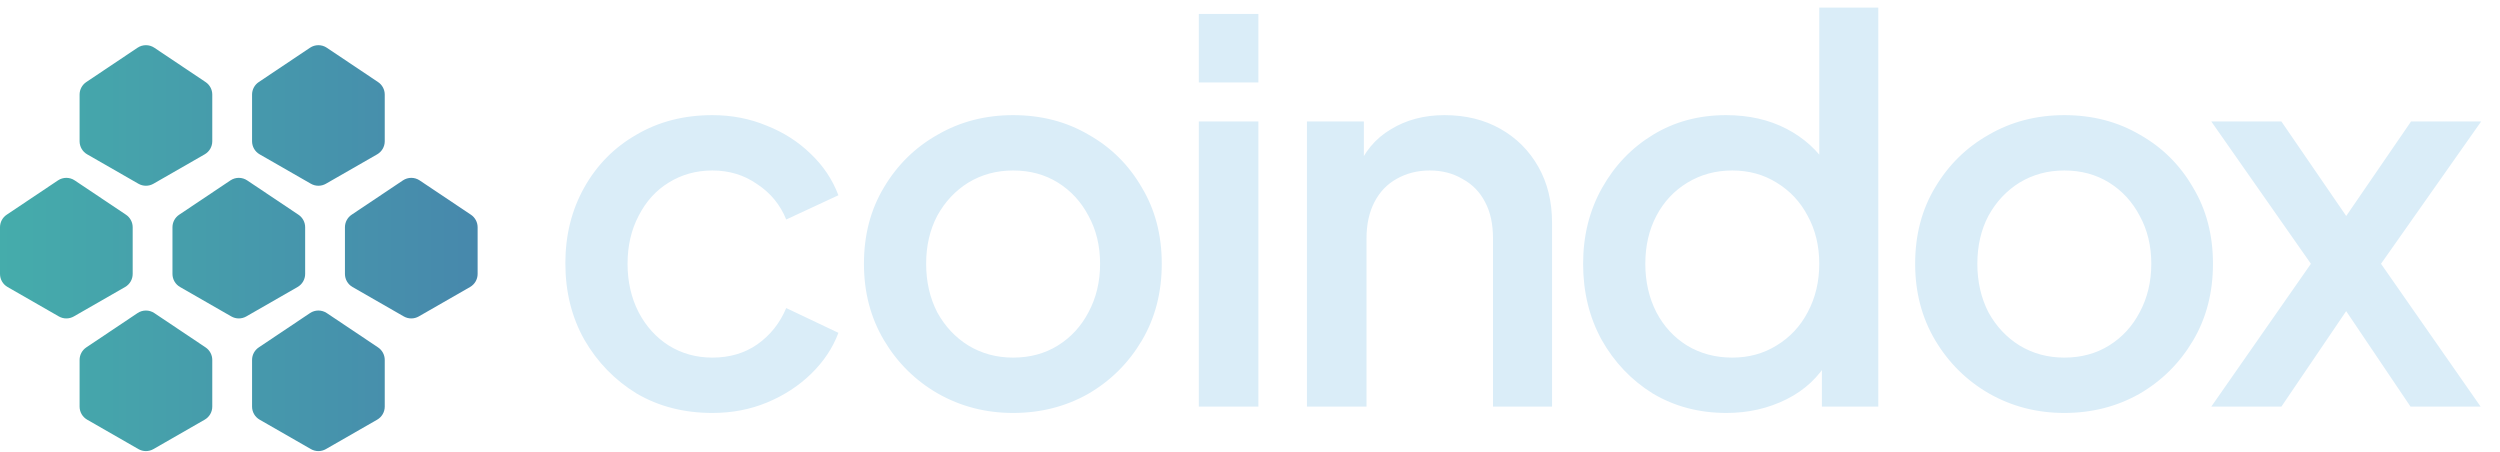
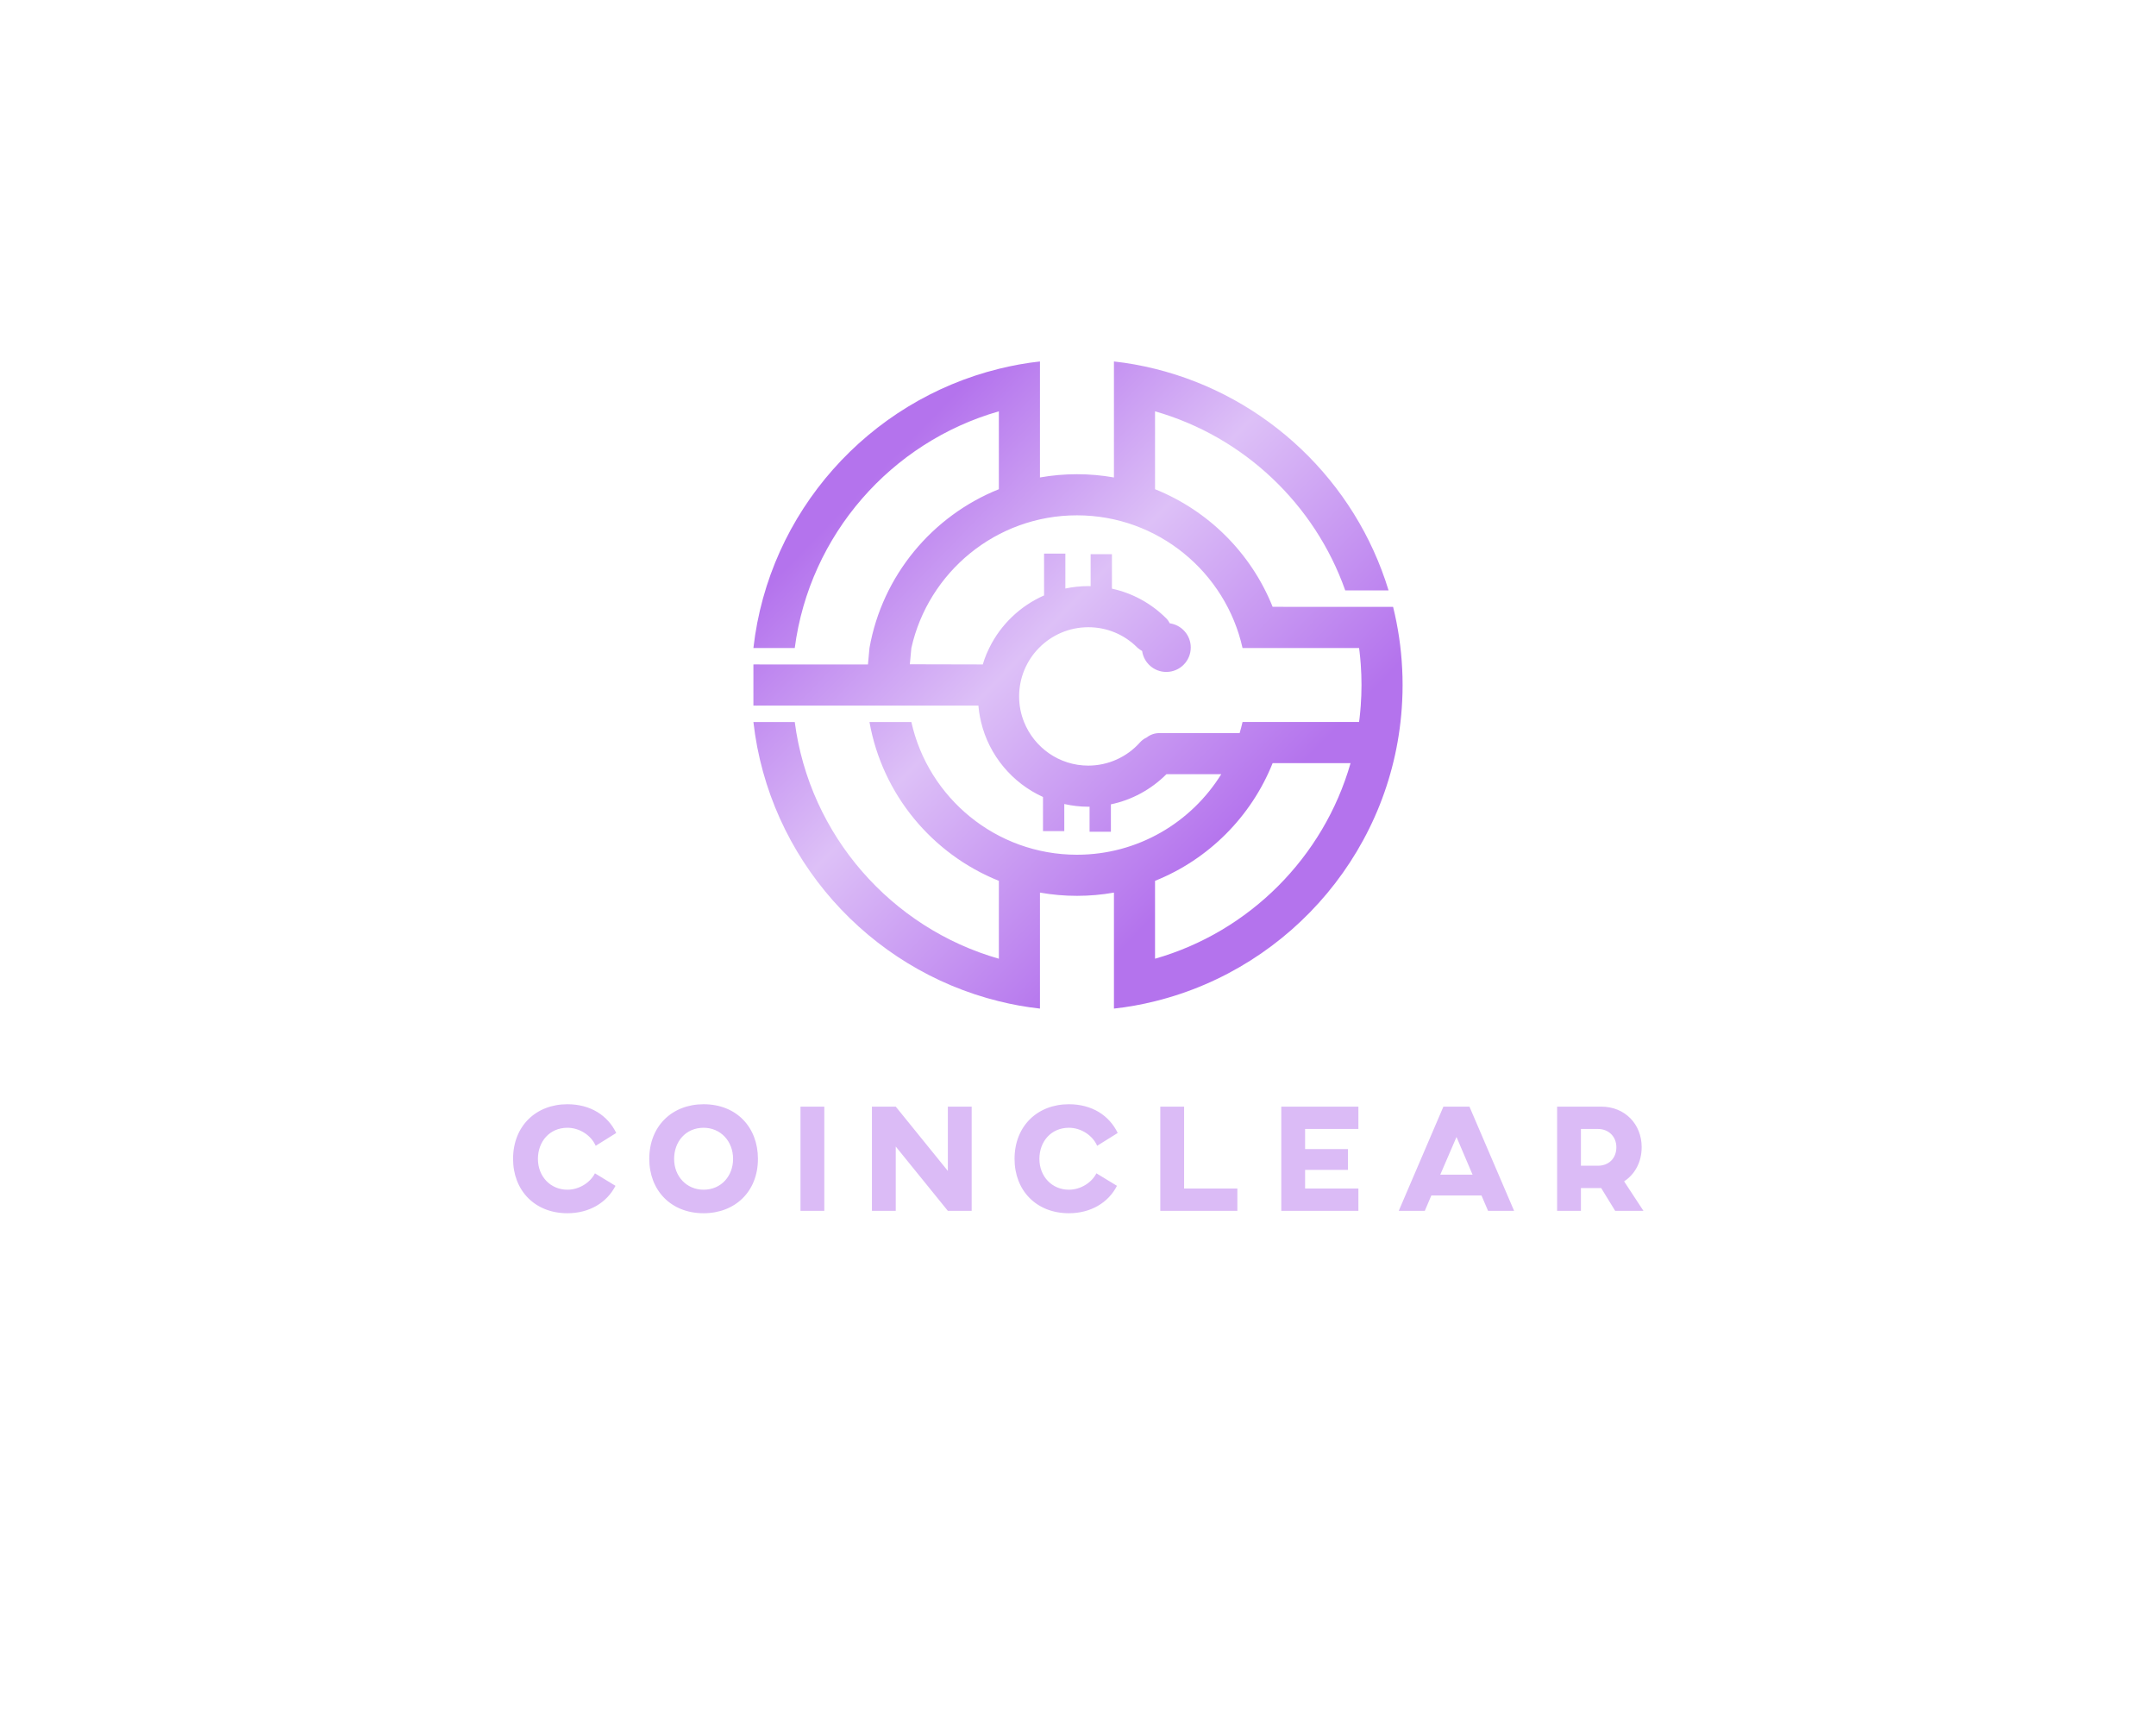
- <svg xmlns="http://www.w3.org/2000/svg" width="166" height="30" viewBox="0 0 166 30" fill="none">
-   <path d="M47.305 27.42C45.415 27.42 43.735 26.988 42.265 26.125C40.818 25.238 39.663 24.048 38.8 22.555C37.96 21.062 37.54 19.37 37.54 17.48C37.54 15.613 37.96 13.933 38.8 12.44C39.64 10.947 40.795 9.78 42.265 8.94C43.735 8.077 45.415 7.645 47.305 7.645C48.588 7.645 49.79 7.878 50.91 8.345C52.03 8.788 52.998 9.407 53.815 10.2C54.655 10.993 55.273 11.915 55.67 12.965L52.205 14.575C51.808 13.595 51.167 12.813 50.28 12.23C49.417 11.623 48.425 11.32 47.305 11.32C46.232 11.32 45.263 11.588 44.4 12.125C43.56 12.638 42.895 13.373 42.405 14.33C41.915 15.263 41.67 16.325 41.67 17.515C41.67 18.705 41.915 19.778 42.405 20.735C42.895 21.668 43.56 22.403 44.4 22.94C45.263 23.477 46.232 23.745 47.305 23.745C48.448 23.745 49.44 23.453 50.28 22.87C51.143 22.263 51.785 21.458 52.205 20.455L55.67 22.1C55.297 23.103 54.69 24.013 53.85 24.83C53.033 25.623 52.065 26.253 50.945 26.72C49.825 27.187 48.612 27.42 47.305 27.42ZM67.271 27.42C65.451 27.42 63.782 26.988 62.266 26.125C60.772 25.262 59.582 24.083 58.696 22.59C57.809 21.097 57.366 19.405 57.366 17.515C57.366 15.602 57.809 13.91 58.696 12.44C59.582 10.947 60.772 9.78 62.266 8.94C63.759 8.077 65.427 7.645 67.271 7.645C69.137 7.645 70.806 8.077 72.276 8.94C73.769 9.78 74.947 10.947 75.811 12.44C76.697 13.91 77.141 15.602 77.141 17.515C77.141 19.428 76.697 21.132 75.811 22.625C74.924 24.118 73.734 25.297 72.241 26.16C70.747 27 69.091 27.42 67.271 27.42ZM67.271 23.745C68.391 23.745 69.382 23.477 70.246 22.94C71.109 22.403 71.786 21.668 72.276 20.735C72.789 19.778 73.046 18.705 73.046 17.515C73.046 16.325 72.789 15.263 72.276 14.33C71.786 13.397 71.109 12.662 70.246 12.125C69.382 11.588 68.391 11.32 67.271 11.32C66.174 11.32 65.182 11.588 64.296 12.125C63.432 12.662 62.744 13.397 62.231 14.33C61.741 15.263 61.496 16.325 61.496 17.515C61.496 18.705 61.741 19.778 62.231 20.735C62.744 21.668 63.432 22.403 64.296 22.94C65.182 23.477 66.174 23.745 67.271 23.745ZM79.602 27V8.065H83.557V27H79.602ZM79.602 5.475V0.925H83.557V5.475H79.602ZM86.781 27V8.065H90.561V11.775L90.106 11.285C90.573 10.095 91.319 9.197 92.346 8.59C93.373 7.96 94.563 7.645 95.916 7.645C97.316 7.645 98.553 7.948 99.626 8.555C100.699 9.162 101.539 10.002 102.146 11.075C102.753 12.148 103.056 13.385 103.056 14.785V27H99.136V15.835C99.136 14.878 98.961 14.073 98.611 13.42C98.261 12.743 97.759 12.23 97.106 11.88C96.476 11.507 95.753 11.32 94.936 11.32C94.119 11.32 93.384 11.507 92.731 11.88C92.101 12.23 91.611 12.743 91.261 13.42C90.911 14.097 90.736 14.902 90.736 15.835V27H86.781ZM114.639 27.42C112.819 27.42 111.185 26.988 109.739 26.125C108.315 25.238 107.184 24.048 106.344 22.555C105.527 21.062 105.119 19.382 105.119 17.515C105.119 15.648 105.539 13.968 106.379 12.475C107.219 10.982 108.35 9.803 109.774 8.94C111.197 8.077 112.807 7.645 114.604 7.645C116.12 7.645 117.462 7.948 118.629 8.555C119.795 9.162 120.717 10.002 121.394 11.075L120.799 11.985V0.505H124.719V27H120.974V23.15L121.429 23.885C120.775 25.028 119.842 25.903 118.629 26.51C117.415 27.117 116.085 27.42 114.639 27.42ZM115.024 23.745C116.12 23.745 117.1 23.477 117.964 22.94C118.85 22.403 119.539 21.668 120.029 20.735C120.542 19.778 120.799 18.705 120.799 17.515C120.799 16.325 120.542 15.263 120.029 14.33C119.539 13.397 118.85 12.662 117.964 12.125C117.1 11.588 116.12 11.32 115.024 11.32C113.927 11.32 112.935 11.588 112.049 12.125C111.162 12.662 110.474 13.397 109.984 14.33C109.494 15.263 109.249 16.325 109.249 17.515C109.249 18.705 109.494 19.778 109.984 20.735C110.474 21.668 111.15 22.403 112.014 22.94C112.9 23.477 113.904 23.745 115.024 23.745ZM137.071 27.42C135.251 27.42 133.583 26.988 132.066 26.125C130.573 25.262 129.383 24.083 128.496 22.59C127.609 21.097 127.166 19.405 127.166 17.515C127.166 15.602 127.609 13.91 128.496 12.44C129.383 10.947 130.573 9.78 132.066 8.94C133.559 8.077 135.228 7.645 137.071 7.645C138.938 7.645 140.606 8.077 142.076 8.94C143.569 9.78 144.748 10.947 145.611 12.44C146.498 13.91 146.941 15.602 146.941 17.515C146.941 19.428 146.498 21.132 145.611 22.625C144.724 24.118 143.534 25.297 142.041 26.16C140.548 27 138.891 27.42 137.071 27.42ZM137.071 23.745C138.191 23.745 139.183 23.477 140.046 22.94C140.909 22.403 141.586 21.668 142.076 20.735C142.589 19.778 142.846 18.705 142.846 17.515C142.846 16.325 142.589 15.263 142.076 14.33C141.586 13.397 140.909 12.662 140.046 12.125C139.183 11.588 138.191 11.32 137.071 11.32C135.974 11.32 134.983 11.588 134.096 12.125C133.233 12.662 132.544 13.397 132.031 14.33C131.541 15.263 131.296 16.325 131.296 17.515C131.296 18.705 131.541 19.778 132.031 20.735C132.544 21.668 133.233 22.403 134.096 22.94C134.983 23.477 135.974 23.745 137.071 23.745ZM146.829 27L153.444 17.515L146.829 8.065H151.484L156.909 15.975H154.669L160.094 8.065H164.749L158.099 17.515L164.714 27H160.059L154.704 19.055H156.874L151.484 27H146.829Z" fill="#DAEDF8" />
-   <path fill-rule="evenodd" clip-rule="evenodd" d="M5.729 5.449L9.134 3.169C9.47 2.944 9.91 2.944 10.246 3.169L13.651 5.449C13.928 5.634 14.095 5.946 14.095 6.28V9.38C14.095 9.738 13.903 10.069 13.592 10.247L10.188 12.201C9.879 12.378 9.5 12.378 9.192 12.201L5.787 10.247C5.477 10.069 5.285 9.738 5.285 9.38V6.28C5.285 5.946 5.452 5.634 5.729 5.449ZM20.586 3.169L17.181 5.449C16.904 5.634 16.737 5.946 16.737 6.28V9.38C16.737 9.738 16.929 10.069 17.239 10.247L20.644 12.201C20.953 12.378 21.331 12.378 21.64 12.201L25.045 10.247C25.355 10.069 25.547 9.738 25.547 9.38V6.28C25.547 5.946 25.38 5.634 25.103 5.449L21.698 3.169C21.362 2.944 20.922 2.944 20.586 3.169ZM15.3 11.979L11.896 14.258C11.618 14.444 11.452 14.756 11.452 15.089V18.19C11.452 18.548 11.644 18.879 11.954 19.057L15.359 21.011C15.667 21.188 16.046 21.188 16.355 21.011L19.759 19.057C20.07 18.879 20.262 18.548 20.262 18.19V15.089C20.262 14.756 20.095 14.444 19.818 14.258L16.413 11.979C16.077 11.753 15.637 11.753 15.3 11.979ZM3.848 11.979L0.444 14.258C0.166 14.444 0 14.756 0 15.089V18.19C0 18.548 0.192 18.879 0.502 19.057L3.907 21.011C4.215 21.188 4.594 21.188 4.903 21.011L8.307 19.057C8.618 18.879 8.81 18.548 8.81 18.19V15.089C8.81 14.756 8.643 14.444 8.366 14.258L4.961 11.979C4.624 11.753 4.185 11.753 3.848 11.979ZM5.729 23.068L9.134 20.788C9.47 20.563 9.91 20.563 10.246 20.788L13.651 23.068C13.928 23.254 14.095 23.565 14.095 23.899V26.999C14.095 27.357 13.903 27.688 13.592 27.866L10.188 29.82C9.879 29.997 9.5 29.997 9.192 29.82L5.787 27.866C5.477 27.688 5.285 27.357 5.285 26.999V23.899C5.285 23.565 5.452 23.254 5.729 23.068ZM20.586 20.788L17.181 23.068C16.904 23.254 16.737 23.565 16.737 23.899V26.999C16.737 27.357 16.929 27.688 17.239 27.866L20.644 29.82C20.953 29.997 21.331 29.997 21.64 29.82L25.045 27.866C25.355 27.688 25.547 27.357 25.547 26.999V23.899C25.547 23.565 25.38 23.254 25.103 23.068L21.698 20.788C21.362 20.563 20.922 20.563 20.586 20.788ZM23.348 14.258L26.753 11.979C27.089 11.753 27.529 11.753 27.865 11.979L31.27 14.258C31.547 14.444 31.714 14.756 31.714 15.089V18.19C31.714 18.548 31.522 18.879 31.212 19.057L27.807 21.011C27.498 21.188 27.119 21.188 26.811 21.011L23.407 19.057C23.096 18.879 22.904 18.548 22.904 18.19V15.089C22.904 14.756 23.071 14.444 23.348 14.258Z" fill="url(#paint0_linear_1202_392)" />
+ <svg xmlns="http://www.w3.org/2000/svg" version="1.1" width="1280" height="1024" viewBox="0 0 1280 1024" xml:space="preserve">
  <defs>
-     <linearGradient id="paint0_linear_1202_392" x1="0" y1="16.477" x2="31.714" y2="16.477" gradientUnits="userSpaceOnUse">
-       <stop stop-color="#45ACAB" />
-       <stop offset="1" stop-color="#4788AC" />
-     </linearGradient>
-   </defs>
+ </defs>
+   <g transform="matrix(1 0 0 1 640 512)" id="background-logo">
+     <rect style="stroke: none; stroke-width: 0; stroke-dasharray: none; stroke-linecap: butt; stroke-dashoffset: 0; stroke-linejoin: miter; stroke-miterlimit: 4; fill: rgb(255,255,255); fill-opacity: 0; fill-rule: nonzero; opacity: 1;" paint-order="stroke" x="-640" y="-512" rx="0" ry="0" width="1280" height="1024" />
+   </g>
+   <g transform="matrix(1.921154 0 0 1.921154 640 406.6491)" id="logo-logo">
+     <g style="" paint-order="stroke">
+       <g transform="matrix(1.034759 0 0 1.034759 0 0)">
+         <linearGradient id="SVGID_47_194782" gradientUnits="userSpaceOnUse" gradientTransform="matrix(1 0 0 1 0 0)" x1="99.46" y1="69.531" x2="208.269" y2="175.125">
+           <stop offset="0%" style="stop-color:rgb(180,115,237);stop-opacity: 1" />
+           <stop offset="45.45%" style="stop-color:rgb(221,192,247);stop-opacity: 1" />
+           <stop offset="100%" style="stop-color:rgb(180,115,237);stop-opacity: 1" />
+         </linearGradient>
+         <path style="stroke: none; stroke-width: 1; stroke-dasharray: none; stroke-linecap: butt; stroke-dashoffset: 0; stroke-linejoin: miter; stroke-miterlimit: 4; fill: url(#SVGID_47_194782); fill-rule: nonzero; opacity: 1;" paint-order="stroke" transform=" translate(-162.115, -130.025)" d="M 258.929 125.169 C 258.622 118.836 257.69 112.649 256.217 106.684 L 220.24 106.672 C 213.845 90.702 201.092 77.949 185.123 71.554 L 185.123 48.294 C 211.588 55.855 232.821 75.985 241.929 101.774 L 254.867 101.774 C 244.962 69.197 218.387 43.826 185.123 35.602 C 181.122 34.608 177.022 33.859 172.849 33.405 L 172.849 68.044 C 169.265 67.406 165.571 67.074 161.801 67.074 C 158.033 67.074 154.338 67.406 150.754 68.044 L 150.754 33.404 C 146.581 33.858 142.482 34.608 138.48 35.601 C 99.545 45.212 69.779 78.329 65.176 118.97 L 77.525 118.97 C 81.944 85.117 106.357 57.475 138.48 48.294 L 138.48 71.554 C 118.595 79.521 103.669 97.343 99.84 118.971 L 99.386 123.881 L 67.226 123.881 C 66.907 123.881 65.483 123.832 65.176 123.881 L 65.176 136.155 C 65.483 136.205 66.907 136.155 67.226 136.155 L 132.368 136.155 C 132.466 137.371 132.638 138.574 132.871 139.739 L 132.883 139.739 C 132.969 140.181 133.066 140.624 133.164 141.065 C 135.546 151.057 142.494 159.294 151.662 163.454 L 151.662 173.642 L 158.02 173.642 L 158.02 165.554 C 160.329 166.07 162.721 166.365 165.189 166.365 C 165.323 166.365 165.447 166.352 165.57 166.352 L 165.57 173.828 L 171.939 173.828 L 171.939 165.652 C 178.187 164.351 183.958 161.22 188.522 156.655 L 204.896 156.655 C 195.949 171.078 179.98 180.701 161.8 180.701 C 137.632 180.701 117.391 163.713 112.346 141.066 L 99.839 141.066 C 103.669 162.694 118.594 180.529 138.479 188.496 L 138.479 211.756 C 106.356 202.574 81.943 174.92 77.524 141.067 L 65.176 141.067 C 69.779 181.72 99.545 214.838 138.48 224.449 C 142.482 225.443 146.582 226.192 150.754 226.646 L 150.754 192.006 C 154.338 192.645 158.033 192.976 161.801 192.976 C 165.571 192.976 169.265 192.645 172.849 192.006 L 172.849 226.646 C 177.023 226.192 181.122 225.443 185.123 224.449 C 226.01 214.346 256.795 178.321 258.929 134.869 C 259.016 133.262 259.054 131.64 259.054 130.02 C 259.054 128.385 259.016 126.777 258.929 125.169 z M 185.123 211.754 L 185.123 188.494 C 201.092 182.099 213.846 169.333 220.24 153.352 L 243.513 153.352 C 235.461 181.485 213.256 203.714 185.123 211.754 z M 246.559 136.154 C 246.472 137.395 246.348 138.623 246.213 139.837 C 246.165 140.242 246.103 140.648 246.055 141.053 L 211.293 141.053 L 211.293 141.065 L 211.254 141.065 C 211.01 142.182 210.703 143.288 210.385 144.379 L 186.387 144.379 C 184.963 144.379 183.675 144.87 182.633 145.681 C 181.894 146.024 181.196 146.515 180.618 147.166 C 176.703 151.559 171.082 154.088 165.189 154.088 C 156.499 154.088 149.047 148.688 146.003 141.065 C 145.046 138.696 144.531 136.12 144.531 133.419 C 144.531 127.797 146.79 122.69 150.434 118.971 C 154.191 115.142 159.419 112.761 165.189 112.761 C 170.712 112.761 175.905 114.909 179.808 118.812 C 179.87 118.874 179.93 118.922 179.992 118.972 C 180.386 119.328 180.814 119.611 181.267 119.857 C 181.771 123.392 184.804 126.116 188.486 126.116 C 192.523 126.116 195.789 122.851 195.789 118.812 C 195.789 115.13 193.065 112.098 189.529 111.595 C 189.246 111.067 188.927 110.576 188.486 110.134 C 183.969 105.617 178.36 102.572 172.247 101.247 L 172.247 90.948 L 165.889 90.948 L 165.889 100.497 C 165.657 100.497 165.422 100.485 165.19 100.485 C 162.845 100.485 160.55 100.743 158.341 101.209 L 158.341 90.776 L 151.982 90.776 L 151.982 103.272 C 144.851 106.402 139.02 112 135.608 118.971 C 135.313 119.561 135.043 120.149 134.786 120.763 C 134.369 121.77 133.987 122.813 133.681 123.881 L 111.894 123.832 L 112.349 118.971 C 117.406 96.337 137.646 79.349 161.803 79.349 C 185.948 79.349 206.213 96.337 211.256 118.971 L 246.057 118.971 C 246.105 119.376 246.167 119.781 246.215 120.199 C 246.35 121.414 246.474 122.642 246.561 123.881 C 246.707 125.907 246.782 127.957 246.782 130.019 C 246.779 132.08 246.705 134.13 246.559 136.154 z" stroke-linecap="round" />
+       </g>
+     </g>
+   </g>
+   <g transform="matrix(1.921154 0 0 1.921154 640.1547 687.8521)" id="text-logo">
+     <g style="" paint-order="stroke">
+       <g transform="matrix(1 0 0 1 0 0)" id="text-logo-path-0">
+         <path style="stroke: none; stroke-width: 0; stroke-dasharray: none; stroke-linecap: butt; stroke-dashoffset: 0; stroke-linejoin: miter; stroke-miterlimit: 4; fill: rgb(219,187,246); fill-rule: nonzero; opacity: 1;" paint-order="stroke" transform=" translate(-176.64, 16.1)" d="M 18.77 0.74 C 25.44 0.74 30.91 -2.44 33.63 -7.73 L 27.28 -11.59 C 25.85 -8.79 22.49 -6.53 18.77 -6.53 C 13.52 -6.53 9.66 -10.63 9.66 -16.05 C 9.66 -21.39 13.25 -25.67 18.77 -25.67 C 22.59 -25.67 26.13 -23.28 27.51 -20.1 L 33.86 -24.06 C 31.23 -29.49 25.9 -32.94 18.77 -32.94 C 9.06 -32.94 1.98 -26.22 1.98 -16.05 C 1.98 -6.35 8.65 0.74 18.77 0.74 Z M 60.86 0.74 C 70.56 0.74 77.65 -5.93 77.65 -16.05 C 77.65 -25.85 71.02 -32.94 60.86 -32.94 C 51.15 -32.94 44.07 -26.22 44.07 -16.05 C 44.07 -6.35 50.74 0.74 60.86 0.74 Z M 51.75 -16.05 C 51.75 -21.39 55.34 -25.67 60.86 -25.67 C 66.1 -25.67 69.97 -21.53 69.97 -16.05 C 69.97 -10.81 66.33 -6.53 60.86 -6.53 C 55.61 -6.53 51.75 -10.63 51.75 -16.05 Z M 90.8 -32.2 L 90.8 0 L 98.16 0 L 98.16 -32.2 Z M 112.88 -32.2 L 112.88 0 L 120.24 0 L 120.24 -19.87 L 136.34 0 L 143.7 0 L 143.7 -32.2 L 136.34 -32.2 L 136.34 -12.33 L 120.24 -32.2 Z M 173.74 0.74 C 180.41 0.74 185.89 -2.44 188.6 -7.73 L 182.25 -11.59 C 180.83 -8.79 177.47 -6.53 173.74 -6.53 C 168.5 -6.53 164.63 -10.63 164.63 -16.05 C 164.63 -21.39 168.22 -25.67 173.74 -25.67 C 177.56 -25.67 181.1 -23.28 182.48 -20.1 L 188.83 -24.06 C 186.21 -29.49 180.87 -32.94 173.74 -32.94 C 164.04 -32.94 156.95 -26.22 156.95 -16.05 C 156.95 -6.35 163.62 0.74 173.74 0.74 Z M 201.99 -32.2 L 201.99 0 L 225.81 0 L 225.81 -6.9 L 209.35 -6.9 L 209.35 -32.2 Z M 239.38 -32.2 L 239.38 0 L 263.21 0 L 263.21 -6.9 L 246.74 -6.9 L 246.74 -12.65 L 259.99 -12.65 L 259.99 -19.09 L 246.74 -19.09 L 246.74 -25.3 L 263.21 -25.3 L 263.21 -32.2 Z M 275.68 0 L 283.73 0 L 285.75 -4.74 L 301.25 -4.74 L 303.28 0 L 311.33 0 L 297.53 -32.2 L 289.48 -32.2 Z M 288.51 -11.18 L 293.53 -22.82 L 298.49 -11.18 Z M 324.62 0 L 331.98 0 L 331.98 -7.04 L 338.24 -7.04 L 342.56 0 L 351.3 0 L 345.32 -9.11 C 348.63 -11.27 350.75 -15.04 350.75 -19.69 C 350.75 -26.77 345.6 -32.2 338.24 -32.2 L 324.62 -32.2 Z M 331.98 -13.94 L 331.98 -25.3 L 337.23 -25.3 C 340.49 -25.3 342.93 -23 342.93 -19.64 C 342.93 -16.33 340.68 -13.94 337.23 -13.94 Z" stroke-linecap="round" />
+       </g>
+     </g>
+   </g>
+   <g transform="matrix(1 0 0 1 325 407.3066)" id="tagline-bfb37e89-41ae-495d-8c77-c972a58c067c-logo">
+     <g style="" paint-order="stroke">
+       <g transform="matrix(1 0 0 1 0 0)" id="tagline-bfb37e89-41ae-495d-8c77-c972a58c067c-logo-path-0">
+         <path style="stroke: none; stroke-width: 0; stroke-dasharray: none; stroke-linecap: butt; stroke-dashoffset: 0; stroke-linejoin: miter; stroke-miterlimit: 4; fill: rgb(182,120,237); fill-rule: nonzero; opacity: 1;" paint-order="stroke" transform=" translate(0, 0)" d="" stroke-linecap="round" />
+       </g>
+     </g>
+   </g>
</svg>
